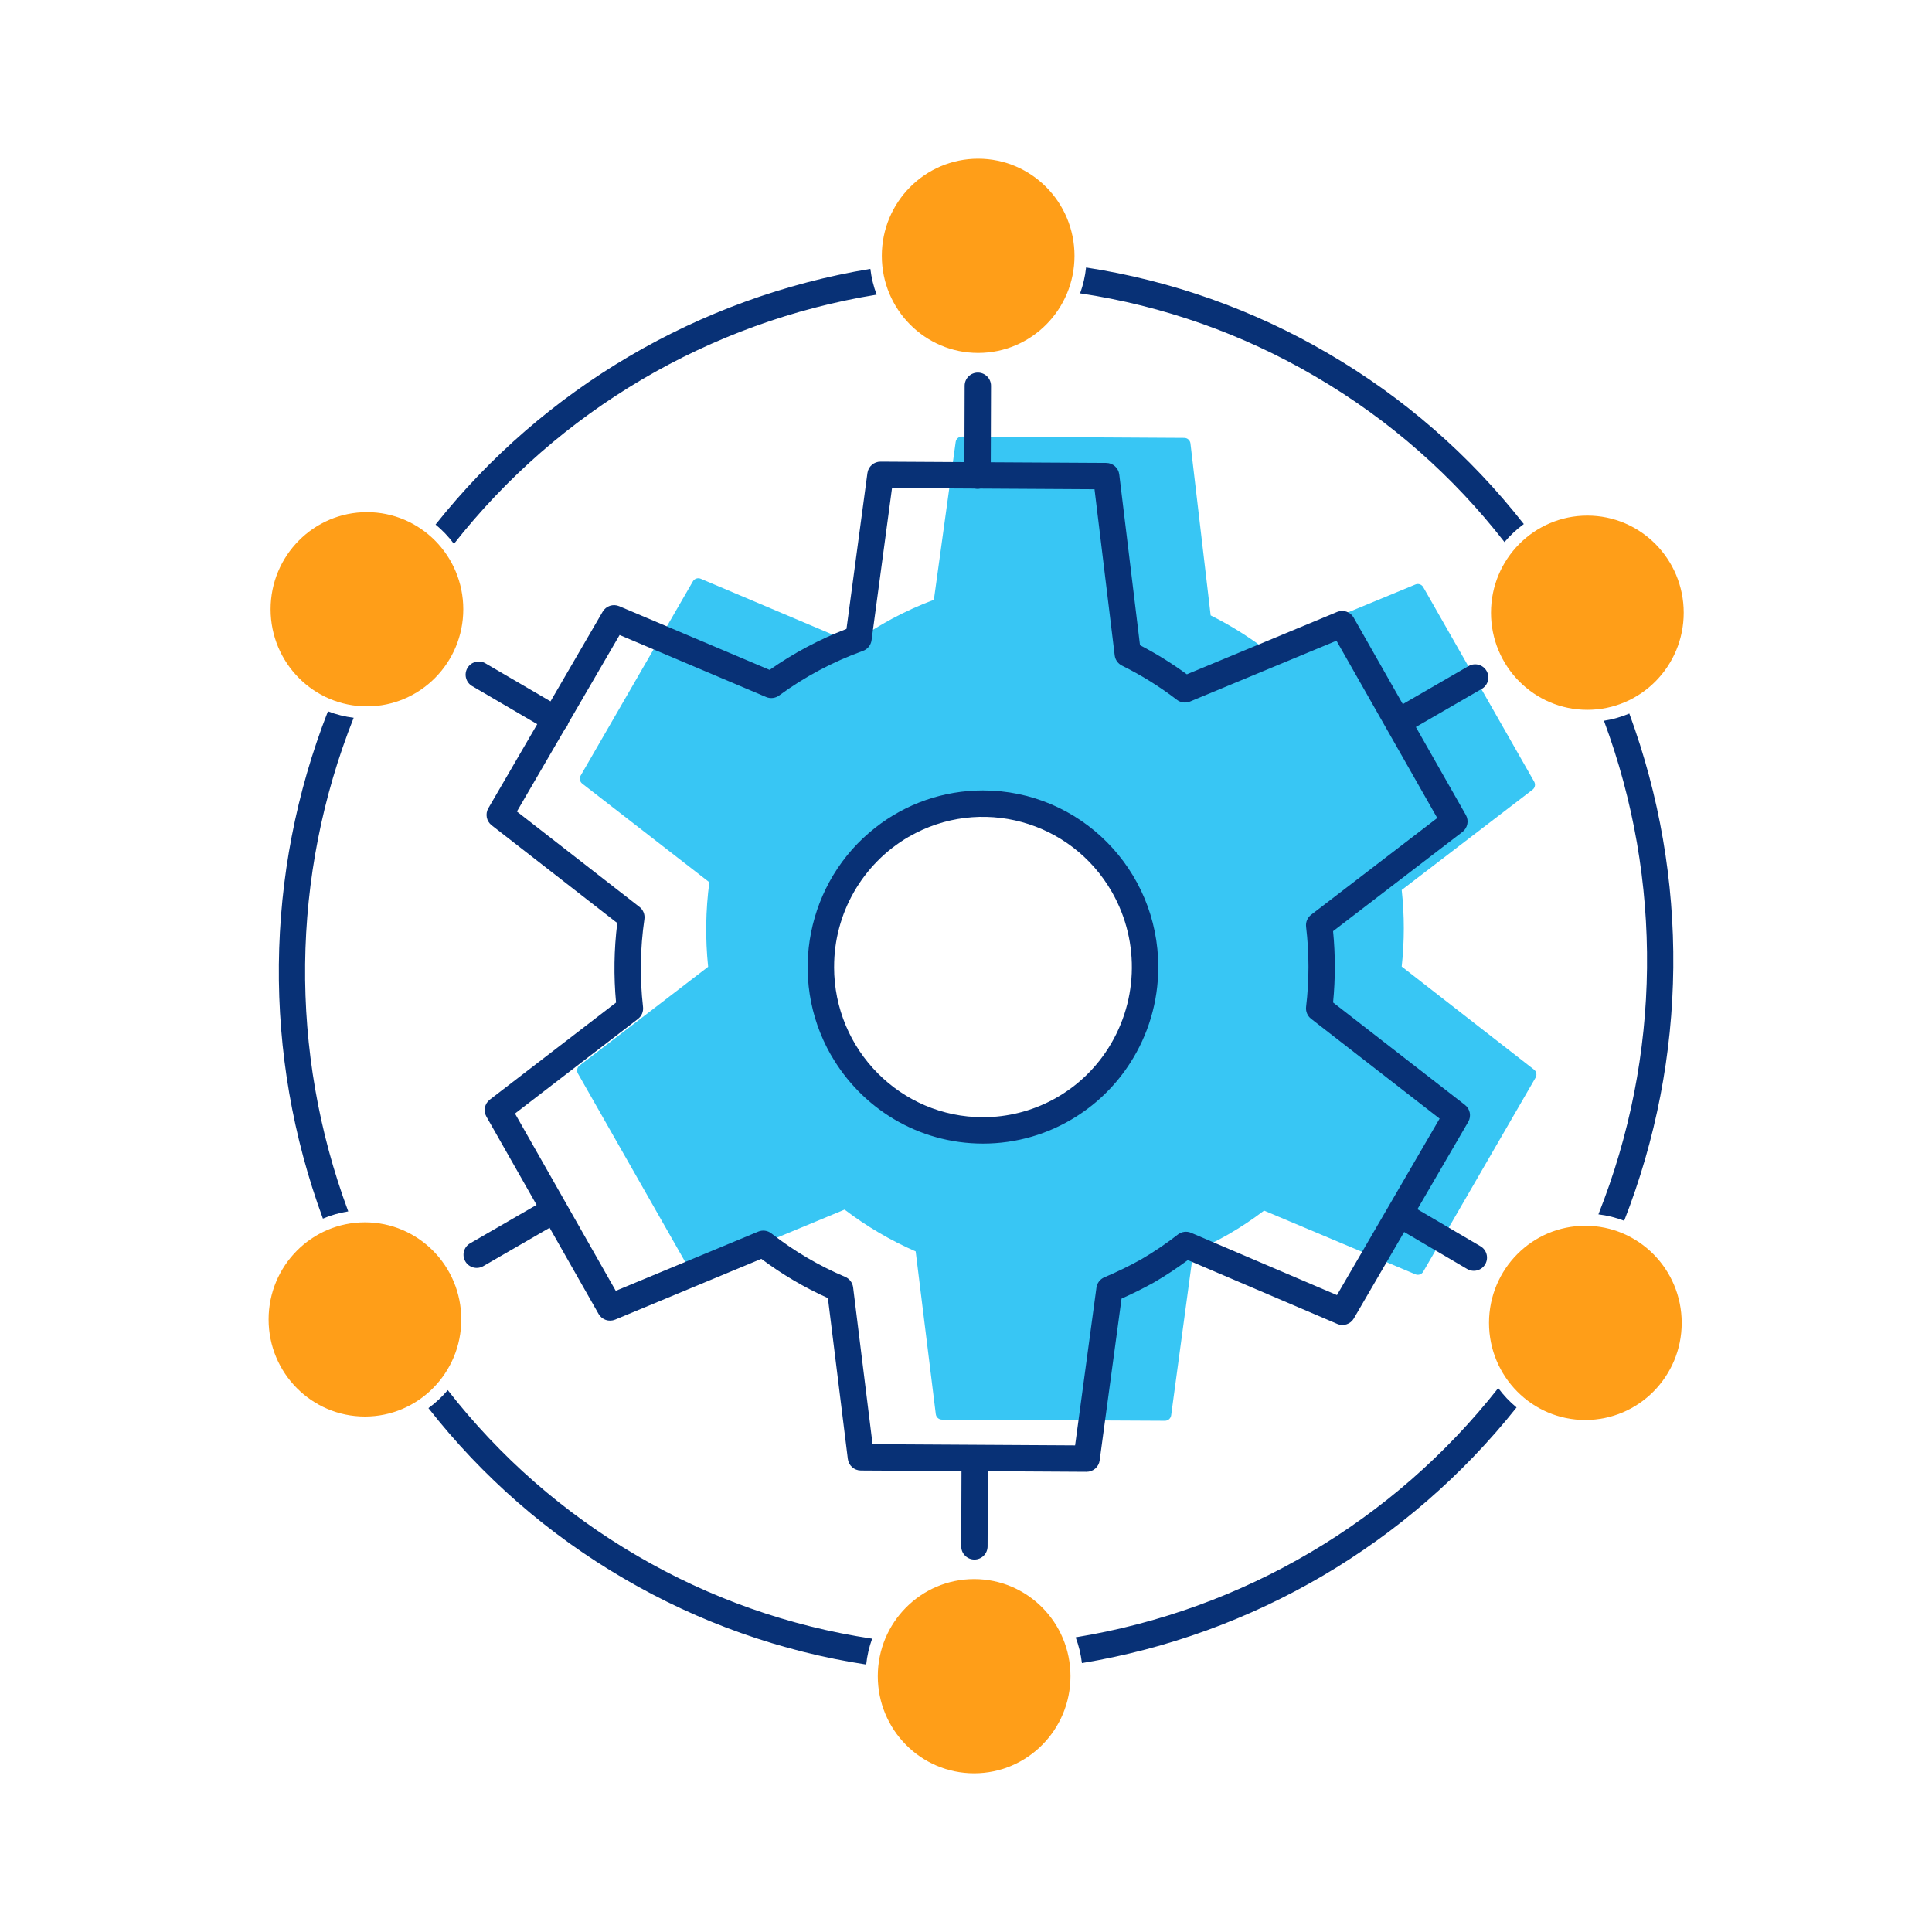
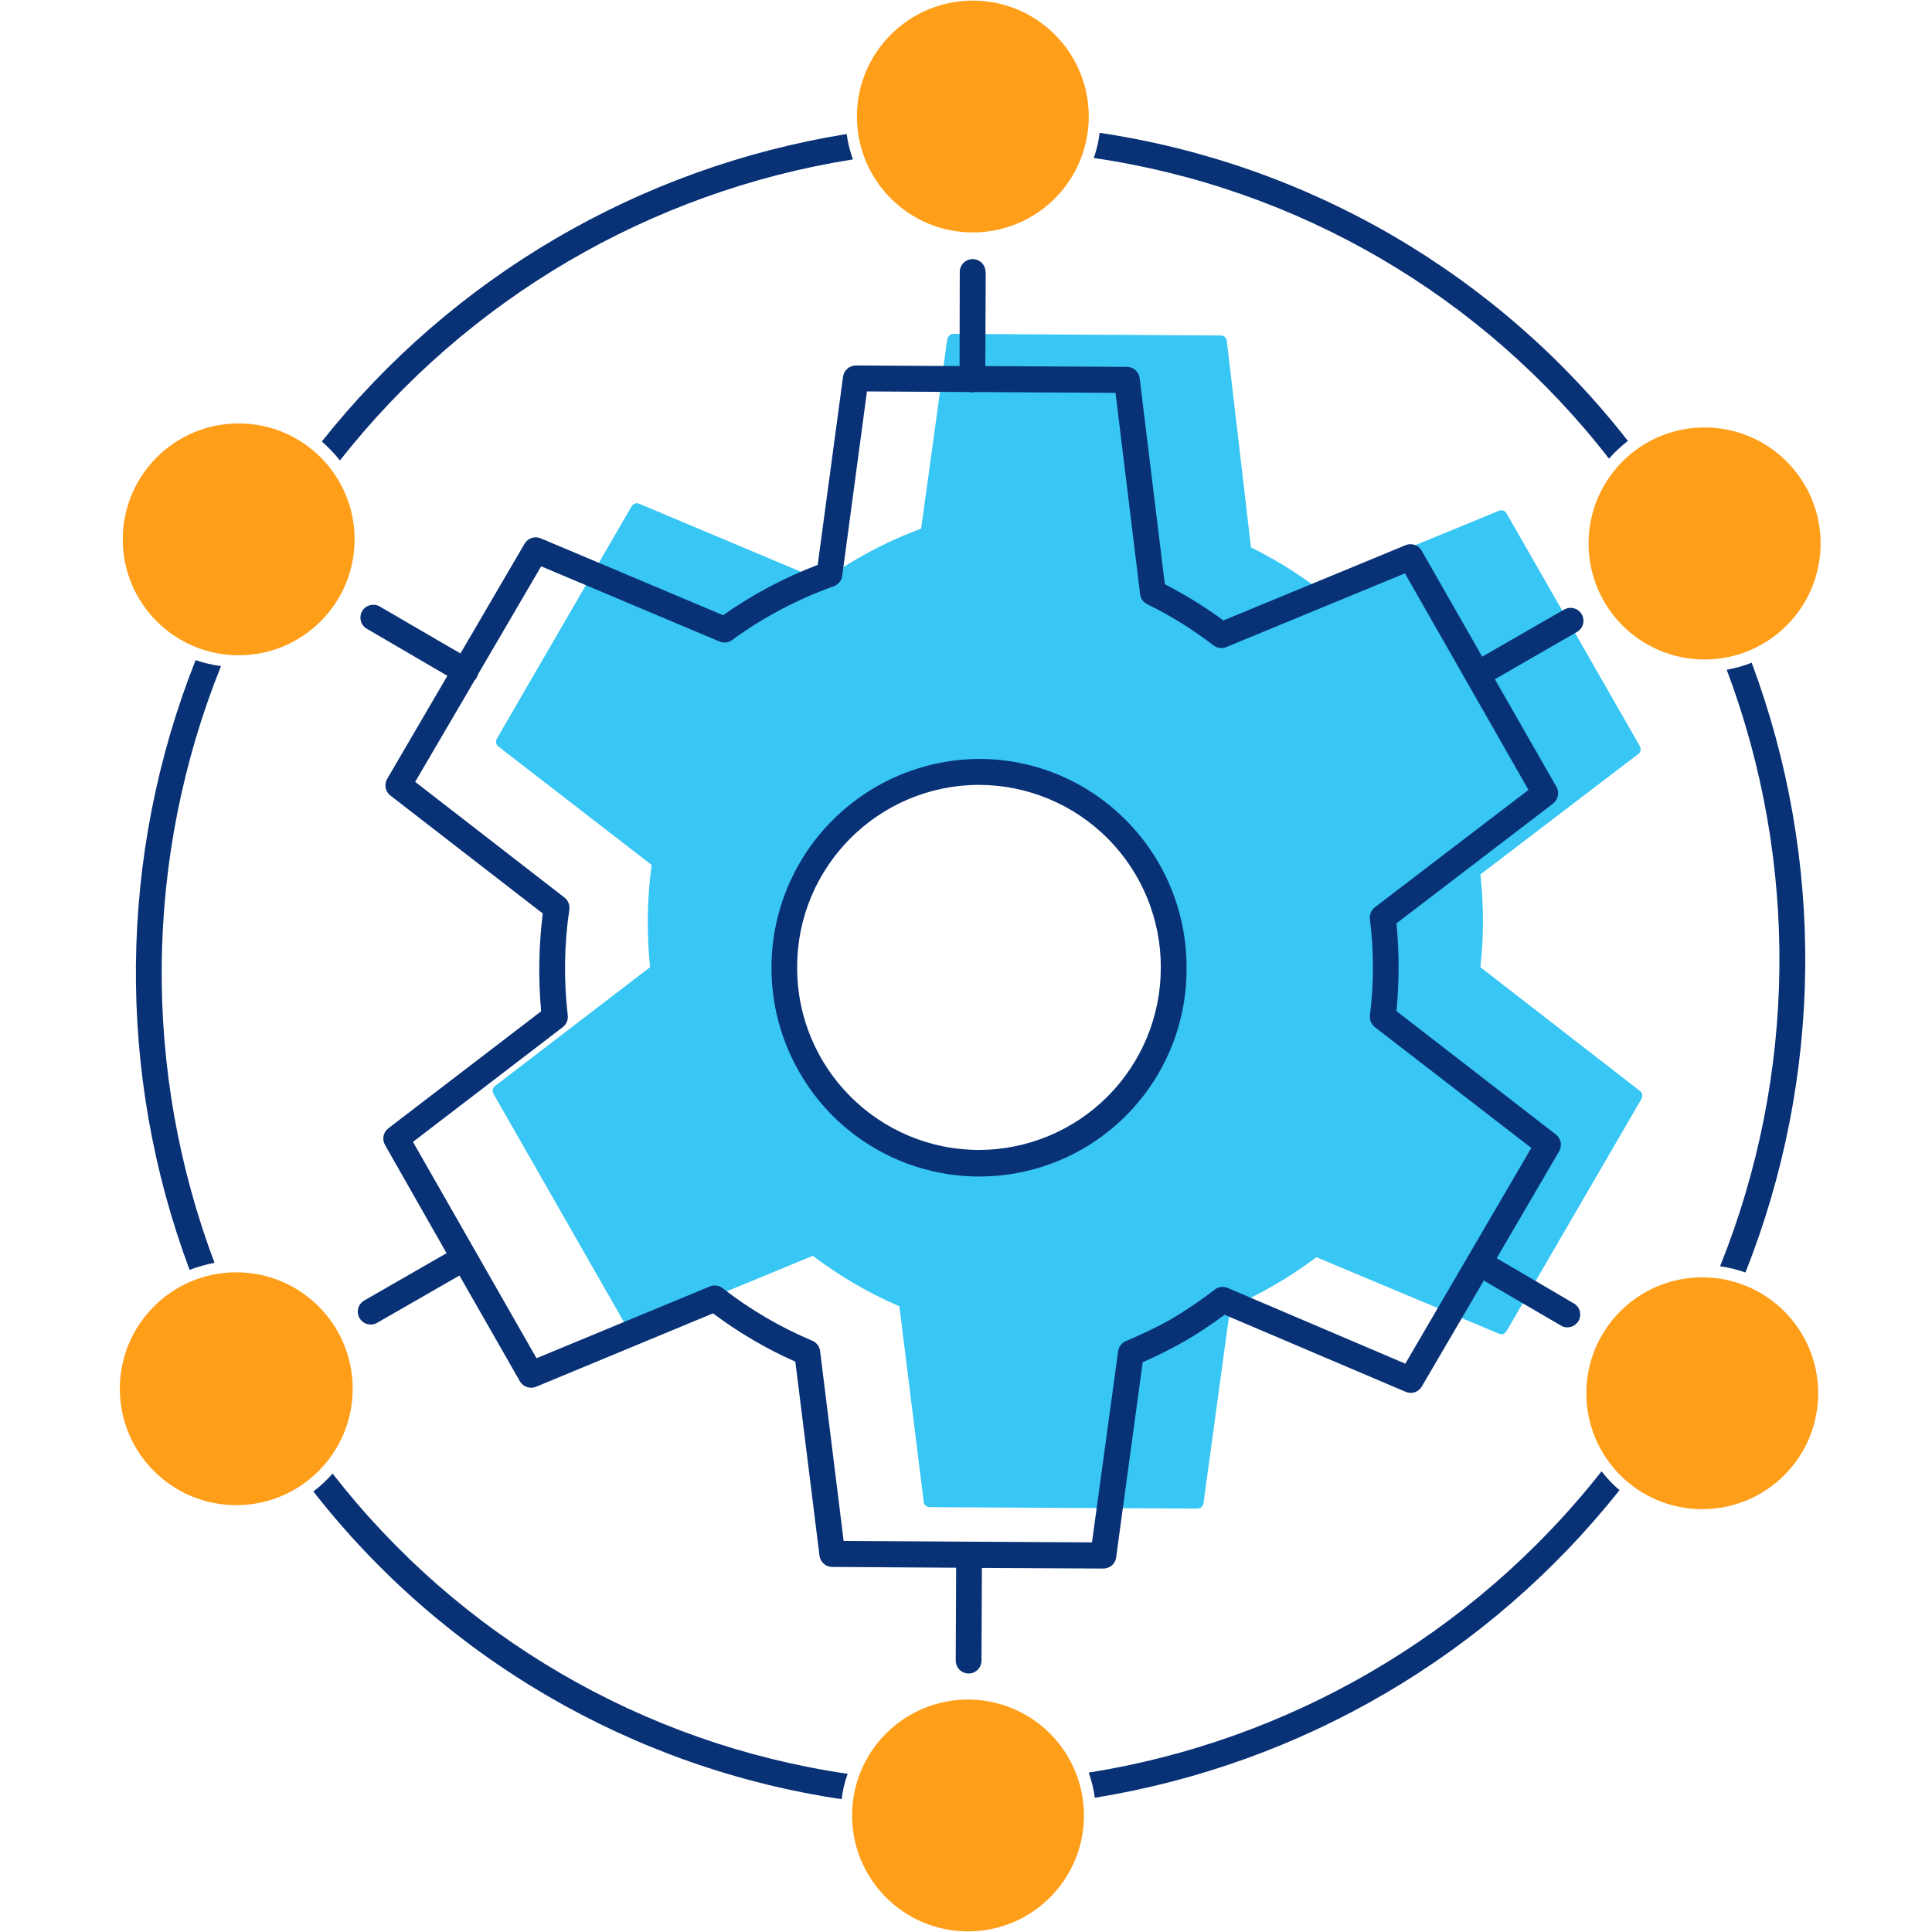
<svg xmlns="http://www.w3.org/2000/svg" id="icon-business-reliability" viewBox="0 0 96 96">
-   <path fill-rule="evenodd" d="M47.487 21.962a.31.31 0 0 1 .309-.268l11.051.065a.31.31 0 0 1 .306.274l1.004 8.545c.91.456 1.779.99 2.597 1.597l7.578-3.133a.31.31 0 0 1 .388.133l5.512 9.665a.31.31 0 0 1-.081.4l-6.501 4.983c.139 1.264.139 2.54 0 3.804l6.574 5.12a.31.31 0 0 1 .078.4l-5.583 9.643a.31.31 0 0 1-.388.13l-7.519-3.166c-.566.43-1.158.824-1.773 1.18h-.001c-.566.324-1.148.614-1.746.872l-1.098 8.122a.31.31 0 0 1-.309.269l-11.08-.057a.31.31 0 0 1-.306-.272l-1-8.086a17.133 17.133 0 0 1-3.533-2.078l-7.349 3.052a.31.31 0 0 1-.388-.133l-5.512-9.68a.31.31 0 0 1 .081-.398l6.389-4.906a17.785 17.785 0 0 1 .06-4.2l-6.315-4.901a.31.31 0 0 1-.079-.4l5.576-9.651a.31.31 0 0 1 .389-.13l7.566 3.203a17.064 17.064 0 0 1 4.02-2.157l1.083-7.841Zm1.358 34.207c4.448 0 8.054-3.635 8.054-8.119s-3.606-8.119-8.054-8.119-8.054 3.635-8.054 8.119 3.606 8.119 8.054 8.119Z" class="-path--shadow" fill="#38C6F4" />
-   <path fill-rule="evenodd" d="M43.248 13.36c.053.446.159.875.312 1.281a33.584 33.584 0 0 0-21.004 12.383 5.447 5.447 0 0 0-.913-.96A34.89 34.89 0 0 1 43.248 13.36ZM16.295 35.344a35.49 35.49 0 0 0-.25 25.208c.397-.168.819-.29 1.259-.359a34.16 34.16 0 0 1 .27-24.527 5.326 5.326 0 0 1-1.28-.322Zm14.713 43.097a34.246 34.246 0 0 1-9.719-8.472c.355-.259.678-.56.96-.895a32.934 32.934 0 0 0 9.412 8.231 32.686 32.686 0 0 0 11.675 4.12 5.432 5.432 0 0 0-.295 1.284 33.99 33.99 0 0 1-12.033-4.268Zm22.752 4.197a34.889 34.889 0 0 0 21.597-12.702 5.446 5.446 0 0 1-.911-.962 33.584 33.584 0 0 1-20.998 12.383c.153.406.26.836.312 1.281Zm27.2-47.181a35.49 35.49 0 0 1-.256 25.202 5.322 5.322 0 0 0-1.28-.319 34.16 34.16 0 0 0 .275-24.526 5.33 5.33 0 0 0 1.26-.357ZM53.966 13.292a5.433 5.433 0 0 1-.296 1.284 32.682 32.682 0 0 1 11.668 4.119c3.742 2.184 6.9 5 9.419 8.24a5.44 5.44 0 0 1 .96-.895 34.247 34.247 0 0 0-9.726-8.48 33.989 33.989 0 0 0-12.025-4.268Zm-5.376 5.222a.655.655 0 0 1 .653.657l-.012 3.8 5.739.032c.33.002.607.249.646.576l1.03 8.48c.812.422 1.59.906 2.328 1.447l7.467-3.1a.655.655 0 0 1 .82.281l2.444 4.3 3.286-1.901a.655.655 0 0 1 .656 1.133l-3.294 1.906 2.484 4.37a.655.655 0 0 1-.17.844l-6.427 4.93a18.122 18.122 0 0 1 0 3.543l6.55 5.088c.26.201.33.563.165.846l-2.525 4.34 3.135 1.84a.655.655 0 1 1-.663 1.13l-3.13-1.839-2.5 4.295a.655.655 0 0 1-.823.273l-7.426-3.172c-.535.398-1.091.766-1.667 1.102l-.012.007c-.526.292-1.065.56-1.615.805l-1.087 8.038a.655.655 0 0 1-.653.568l-4.903-.029-.013 3.736a.655.655 0 1 1-1.31-.005l.013-3.738-5.001-.029a.655.655 0 0 1-.647-.574l-.99-7.992a17.61 17.61 0 0 1-3.308-1.95l-7.265 3.02a.655.655 0 0 1-.82-.28l-2.435-4.284-3.295 1.906a.655.655 0 0 1-.656-1.134l3.303-1.91-2.493-4.387a.655.655 0 0 1 .17-.843l6.273-4.824a18.266 18.266 0 0 1 .06-3.95l-6.244-4.86a.655.655 0 0 1-.163-.846l2.43-4.177-3.26-1.908a.655.655 0 0 1 .66-1.13l3.26 1.905 2.591-4.455a.655.655 0 0 1 .822-.274l7.474 3.165a17.826 17.826 0 0 1 3.819-2.036l1.041-7.744a.655.655 0 0 1 .653-.567l4.166.024.012-3.796a.655.655 0 0 1 .657-.653Zm5.796 5.796-5.674-.033a.662.662 0 0 1-.283-.001l-4.105-.024-1.017 7.562a.655.655 0 0 1-.428.529 16.515 16.515 0 0 0-4.167 2.217.655.655 0 0 1-.642.075l-7.282-3.083-2.55 4.384a.659.659 0 0 1-.164.281l-2.39 4.107 6.09 4.74c.186.144.28.377.246.61a16.955 16.955 0 0 0-.068 4.364.655.655 0 0 1-.252.593l-6.11 4.7 5.007 8.81 7.08-2.943a.655.655 0 0 1 .654.09 16.29 16.29 0 0 0 3.666 2.16c.216.092.366.29.394.523l.966 7.79 10.064.059 1.06-7.835a.655.655 0 0 1 .394-.516c.624-.263 1.234-.56 1.827-.89a16.47 16.47 0 0 0 1.825-1.235.655.655 0 0 1 .66-.086l7.245 3.095 5.102-8.77-6.387-4.961a.655.655 0 0 1-.248-.595 16.82 16.82 0 0 0 0-3.976.655.655 0 0 1 .251-.597l6.267-4.807-5.008-8.81-7.278 3.022a.655.655 0 0 1-.65-.085 16.505 16.505 0 0 0-2.732-1.701.655.655 0 0 1-.36-.508l-1.003-8.255ZM41.446 48.05a7.471 7.471 0 0 1 3.705-6.469l.001.002.008-.004c3.541-2.049 8.062-.818 10.098 2.757a7.518 7.518 0 0 1-.326 7.958 7.375 7.375 0 0 1-6.087 3.22c-4.082 0-7.4-3.337-7.4-7.464Zm16.108 0c0 1.751-.51 3.384-1.388 4.754a8.694 8.694 0 0 1-2.677 2.67 8.621 8.621 0 0 1-4.644 1.35c-3.23 0-6.046-1.77-7.55-4.397v.005l-.007-.01-.001-.003c-2.184-3.836-1.174-8.642 2.197-11.284a8.629 8.629 0 0 1 5.36-1.859c4.816 0 8.71 3.933 8.71 8.774Z" class="-path--primary" fill="#083176" />
-   <path fill-rule="evenodd" d="M48.604 17.537c2.644 0 4.787-2.16 4.787-4.825s-2.143-4.826-4.787-4.826-4.787 2.16-4.787 4.826c0 2.665 2.143 4.825 4.787 4.825Zm30.27 17.734c2.644 0 4.788-2.16 4.788-4.826 0-2.665-2.144-4.825-4.788-4.825s-4.787 2.16-4.787 4.825 2.143 4.826 4.787 4.826ZM23.02 30.273c0 2.665-2.143 4.826-4.787 4.826s-4.787-2.16-4.787-4.826c0-2.665 2.143-4.825 4.787-4.825s4.787 2.16 4.787 4.825Zm-4.886 40.114c2.644 0 4.787-2.16 4.787-4.825s-2.143-4.826-4.787-4.826-4.787 2.16-4.787 4.826c0 2.665 2.143 4.825 4.787 4.825Zm35.057 12.901c0 2.665-2.143 4.826-4.787 4.826-2.643 0-4.787-2.16-4.787-4.826 0-2.665 2.144-4.825 4.788-4.825 2.643 0 4.786 2.16 4.786 4.825Zm25.584-12.73c2.644 0 4.787-2.16 4.787-4.824 0-2.665-2.143-4.826-4.787-4.826s-4.787 2.16-4.787 4.826c0 2.665 2.143 4.825 4.787 4.825Z" class="-path--secondary" fill="#FF9E18" />
+   <path class="-path--shadow" fill="#38C6F4" fill-rule="evenodd" d="M47.08 16.85a.3.3 0 0 1 .3-.26l13.28.08a.3.3 0 0 1 .3.27l1.2 10.26a21 21 0 0 1 3.18 1.94l9.14-3.76a.3.3 0 0 1 .38.13l6.62 11.56a.3.3 0 0 1-.08.4l-7.84 5.98c.17 1.53.17 3.08 0 4.61l7.93 6.15c.12.1.15.26.07.4l-6.7 11.53a.3.3 0 0 1-.38.13l-9.07-3.8a20.78 20.78 0 0 1-4.28 2.49L59.8 74.7a.3.3 0 0 1-.3.26l-13.3-.07a.3.3 0 0 1-.3-.26l-1.21-9.72a20.53 20.53 0 0 1-4.3-2.51l-8.87 3.66a.3.3 0 0 1-.38-.13l-6.62-11.58a.3.3 0 0 1 .08-.39l7.7-5.9c-.17-1.68-.15-3.4.08-5.08l-7.62-5.89a.3.3 0 0 1-.07-.39l6.7-11.55a.3.3 0 0 1 .37-.12l9.13 3.84a20.45 20.45 0 0 1 4.88-2.6l1.3-9.43Zm1.56 40.92a9.7 9.7 0 0 0 9.68-9.71 9.7 9.7 0 0 0-9.68-9.71 9.7 9.7 0 0 0-9.67 9.71 9.7 9.7 0 0 0 9.67 9.71Z" clip-rule="evenodd" />
+   <path class="-path--primary" fill="#083176" fill-rule="evenodd" d="M54.64 6.6c-.05.43-.15.85-.29 1.25a39.66 39.66 0 0 1 25.6 14.94c.28-.32.6-.62.94-.88A40.94 40.94 0 0 0 54.64 6.6ZM42.38 7.91c-.15-.4-.25-.82-.31-1.25a41.8 41.8 0 0 0-26.08 15.28c.33.28.63.6.9.94A40.52 40.52 0 0 1 42.38 7.92ZM9.42 63.1a42.17 42.17 0 0 1 .3-30.3c.4.14.83.24 1.26.3a40.87 40.87 0 0 0-.32 29.65c-.43.08-.85.2-1.24.35Zm7.1 10.13c-.29.32-.6.62-.95.88A40.94 40.94 0 0 0 41.82 89.4c.05-.43.15-.85.3-1.26a39.66 39.66 0 0 1-25.6-14.93Zm63.94.83A41.8 41.8 0 0 1 54.4 89.33a6.34 6.34 0 0 0-.3-1.25c9.8-1.56 19-6.74 25.48-14.97.27.34.56.66.9.94Zm5.01-11.14c.44.06.86.17 1.26.31a42.17 42.17 0 0 0 .31-30.3c-.4.16-.8.27-1.24.35a40.87 40.87 0 0 1-.33 29.64Zm-36.5-49.4a.64.64 0 1 0-1.28-.01l-.01 4.68-5.15-.03c-.32 0-.6.24-.64.56l-1.26 9.35a21.3 21.3 0 0 0-4.7 2.5l-9.06-3.82a.64.64 0 0 0-.8.26l-3.19 5.46-4.04-2.35a.64.64 0 0 0-.65 1.1l4.04 2.36-2.99 5.12c-.16.28-.1.63.16.83l7.57 5.86c-.2 1.61-.23 3.24-.08 4.86l-7.6 5.82a.64.64 0 0 0-.16.82l3.06 5.38-4.09 2.35a.64.64 0 0 0 .64 1.11l4.09-2.35 3 5.25c.16.28.5.4.8.28l8.8-3.65c1.27.95 2.64 1.76 4.09 2.4l1.2 9.64c.04.32.31.56.63.56l6.16.04-.02 4.61a.64.64 0 0 0 1.28.01l.02-4.61 6.03.03c.33 0 .6-.23.64-.55l1.32-9.7c.68-.3 1.35-.63 2-1h.01c.71-.41 1.4-.87 2.06-1.36l9 3.83c.3.13.64.01.8-.27l3.08-5.26 3.89 2.27a.64.64 0 0 0 .64-1.1l-3.89-2.28 3.1-5.31a.64.64 0 0 0-.15-.83l-7.93-6.14c.14-1.45.14-2.91 0-4.36l7.78-5.95c.25-.2.33-.55.17-.83l-3.06-5.35 4.08-2.35a.64.64 0 0 0-.64-1.11l-4.07 2.34-3.01-5.27a.64.64 0 0 0-.8-.27l-9.05 3.74c-.92-.68-1.9-1.28-2.91-1.8L56.63 18.8a.64.64 0 0 0-.63-.57l-7.04-.04.02-4.69Zm-5.89 5.93 5.08.03a.64.64 0 0 0 .3 0l6.97.04 1.22 10c.02.22.16.4.35.5 1.17.57 2.27 1.26 3.3 2.05.19.14.43.17.64.08l8.87-3.66 6.14 10.76-7.63 5.83a.64.64 0 0 0-.25.58c.2 1.6.2 3.2 0 4.8-.02.22.07.44.25.58l7.77 6-6.26 10.72L61.01 64a.64.64 0 0 0-.65.08c-.7.54-1.44 1.04-2.2 1.49-.72.4-1.46.75-2.22 1.07a.64.64 0 0 0-.38.5l-1.3 9.5-12.34-.07-1.17-9.44a.64.64 0 0 0-.39-.51 19.73 19.73 0 0 1-4.44-2.6.64.64 0 0 0-.64-.1l-8.62 3.57-6.14-10.75 7.44-5.7a.64.64 0 0 0 .25-.59c-.2-1.74-.18-3.51.08-5.25a.64.64 0 0 0-.24-.6l-7.42-5.75 2.95-5.04a.64.64 0 0 0 .17-.3l3.14-5.37 8.87 3.74c.2.08.44.06.62-.08a20.01 20.01 0 0 1 5.05-2.67.64.64 0 0 0 .42-.52l1.23-9.17Zm-3.47 28.62a9.05 9.05 0 0 1 9.03-9.07 9.05 9.05 0 0 1 9.04 9.07 9.05 9.05 0 0 1-9.04 9.07 9.05 9.05 0 0 1-9.03-9.07Zm9.03-10.36a10.38 10.38 0 0 0-8.95 15.51v.02h.01a10.3 10.3 0 0 0 19.26-5.17c0-5.72-4.62-10.36-10.32-10.36Z" clip-rule="evenodd" />
+   <path class="-path--secondary" fill="#FF9E18" fill-rule="evenodd" d="M48.35 11.55a5.76 5.76 0 0 0 5.75-5.78 5.76 5.76 0 1 0-5.75 5.78Zm36.36 21.22a5.76 5.76 0 1 0-.02-11.53 5.76 5.76 0 0 0 .02 11.53Zm-67.09-5.98a5.76 5.76 0 1 1-11.52.02 5.76 5.76 0 0 1 11.52-.02Zm-5.87 48a5.76 5.76 0 1 0-.02-11.57 5.76 5.76 0 0 0 .02 11.57Zm42.11 15.44a5.76 5.76 0 1 1-5.75-5.78 5.76 5.76 0 0 1 5.75 5.78ZM84.6 74.99a5.76 5.76 0 1 0-.03-11.52 5.76 5.76 0 0 0 .03 11.52Z" clip-rule="evenodd" />
</svg>
